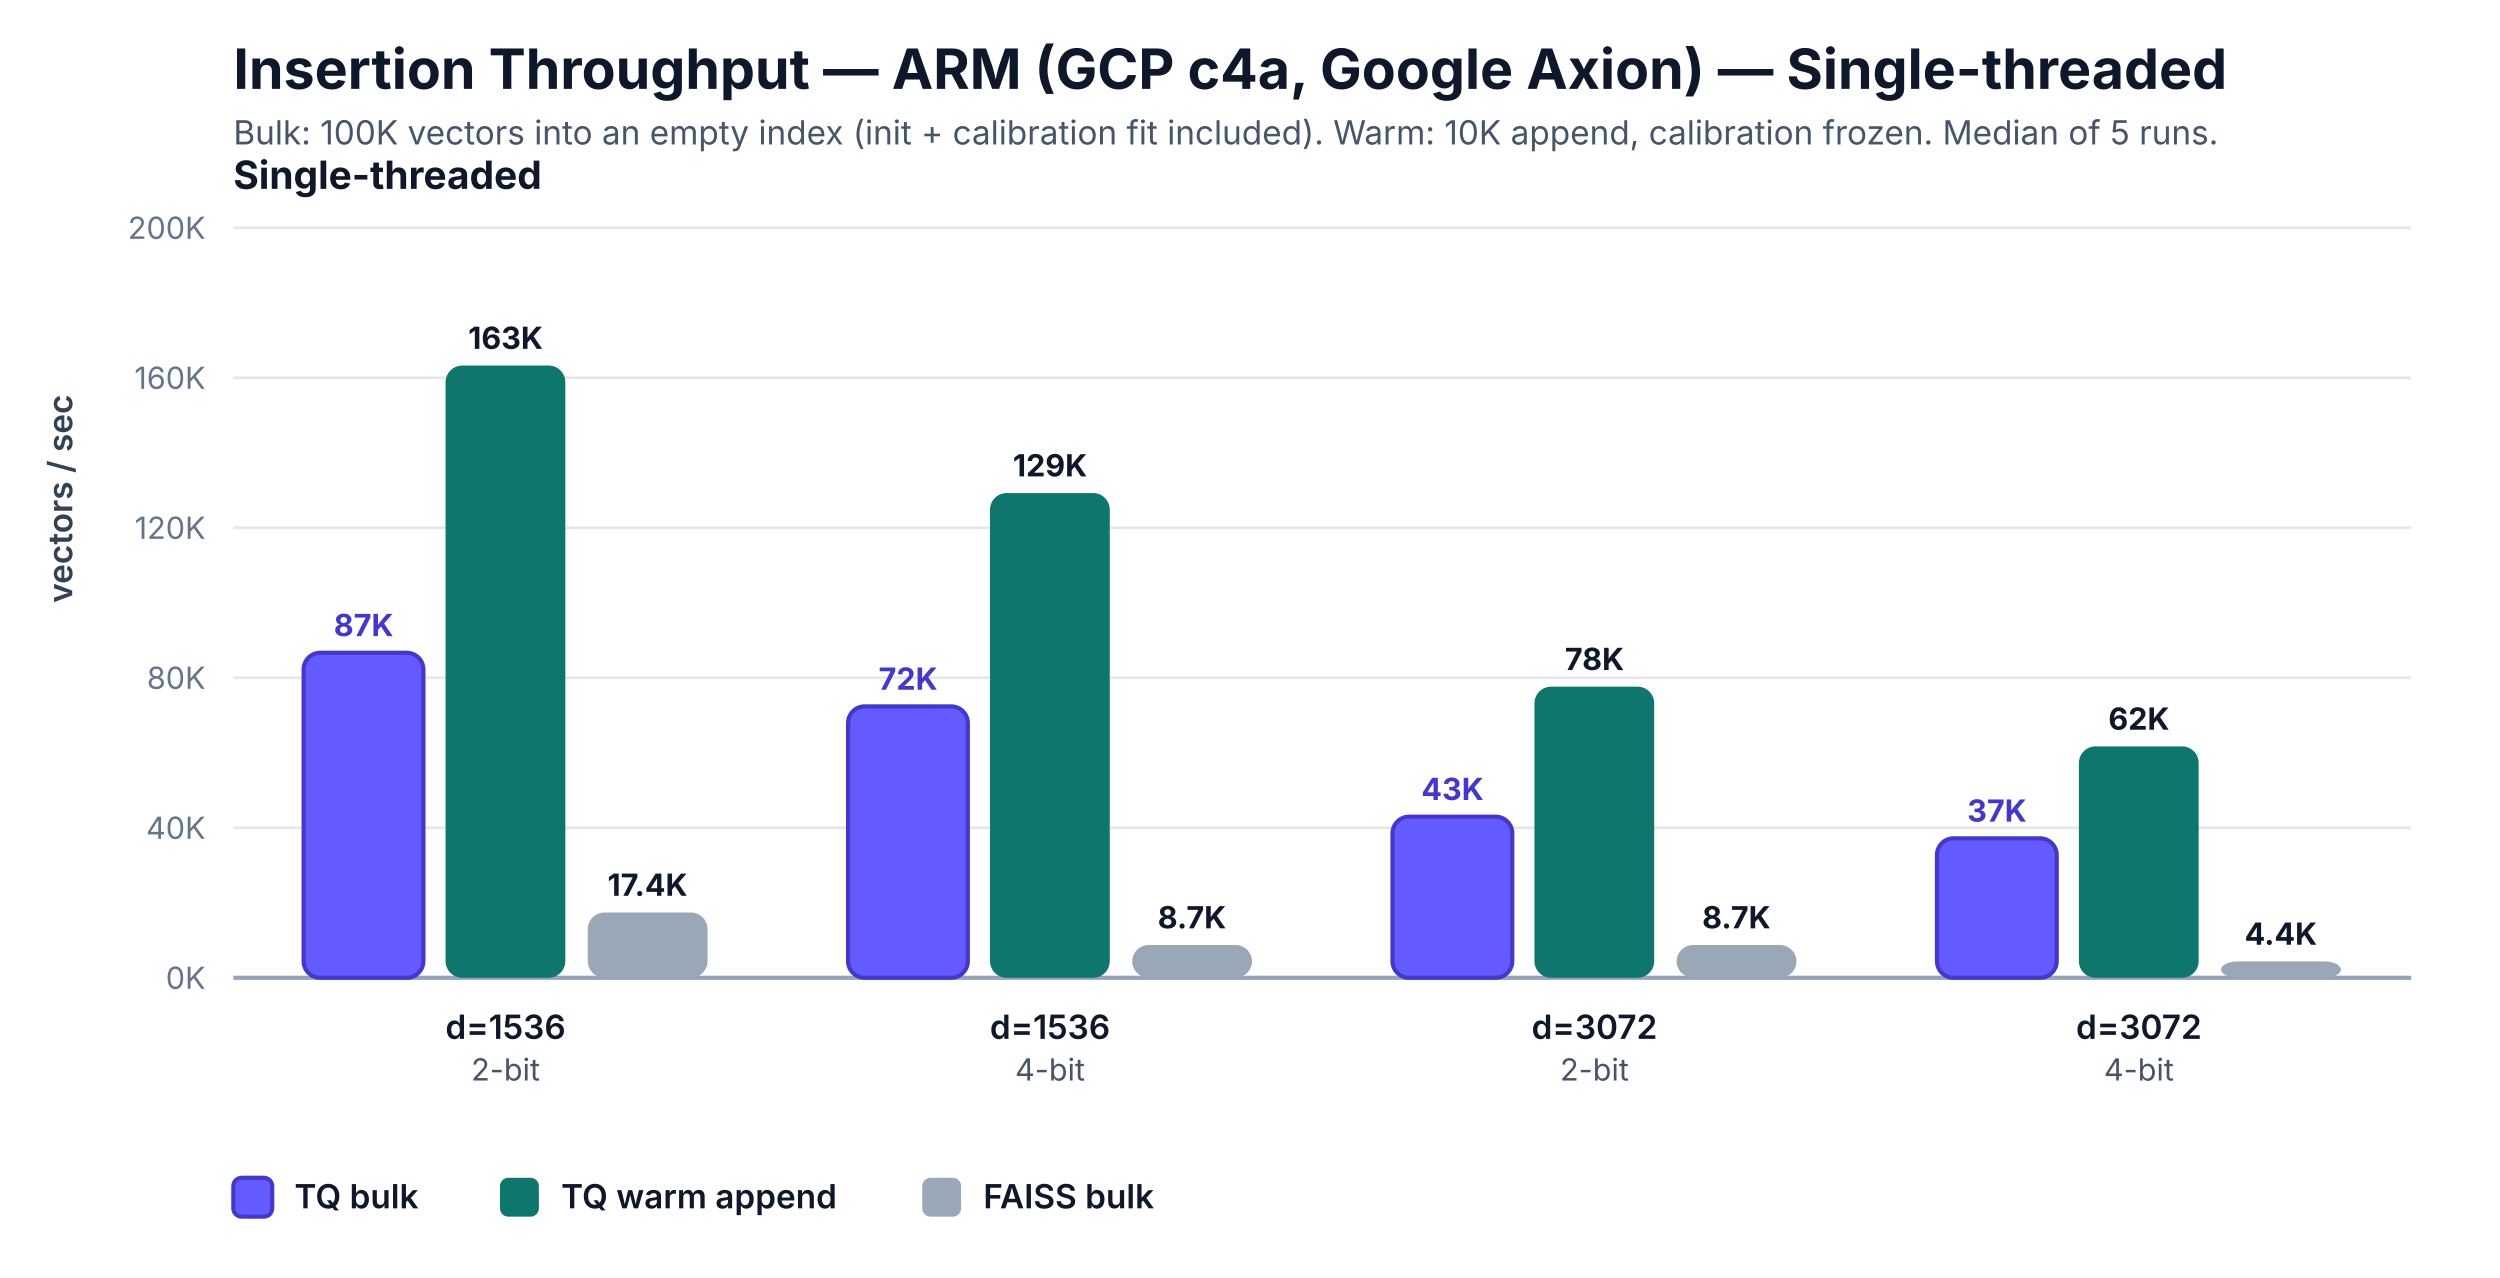
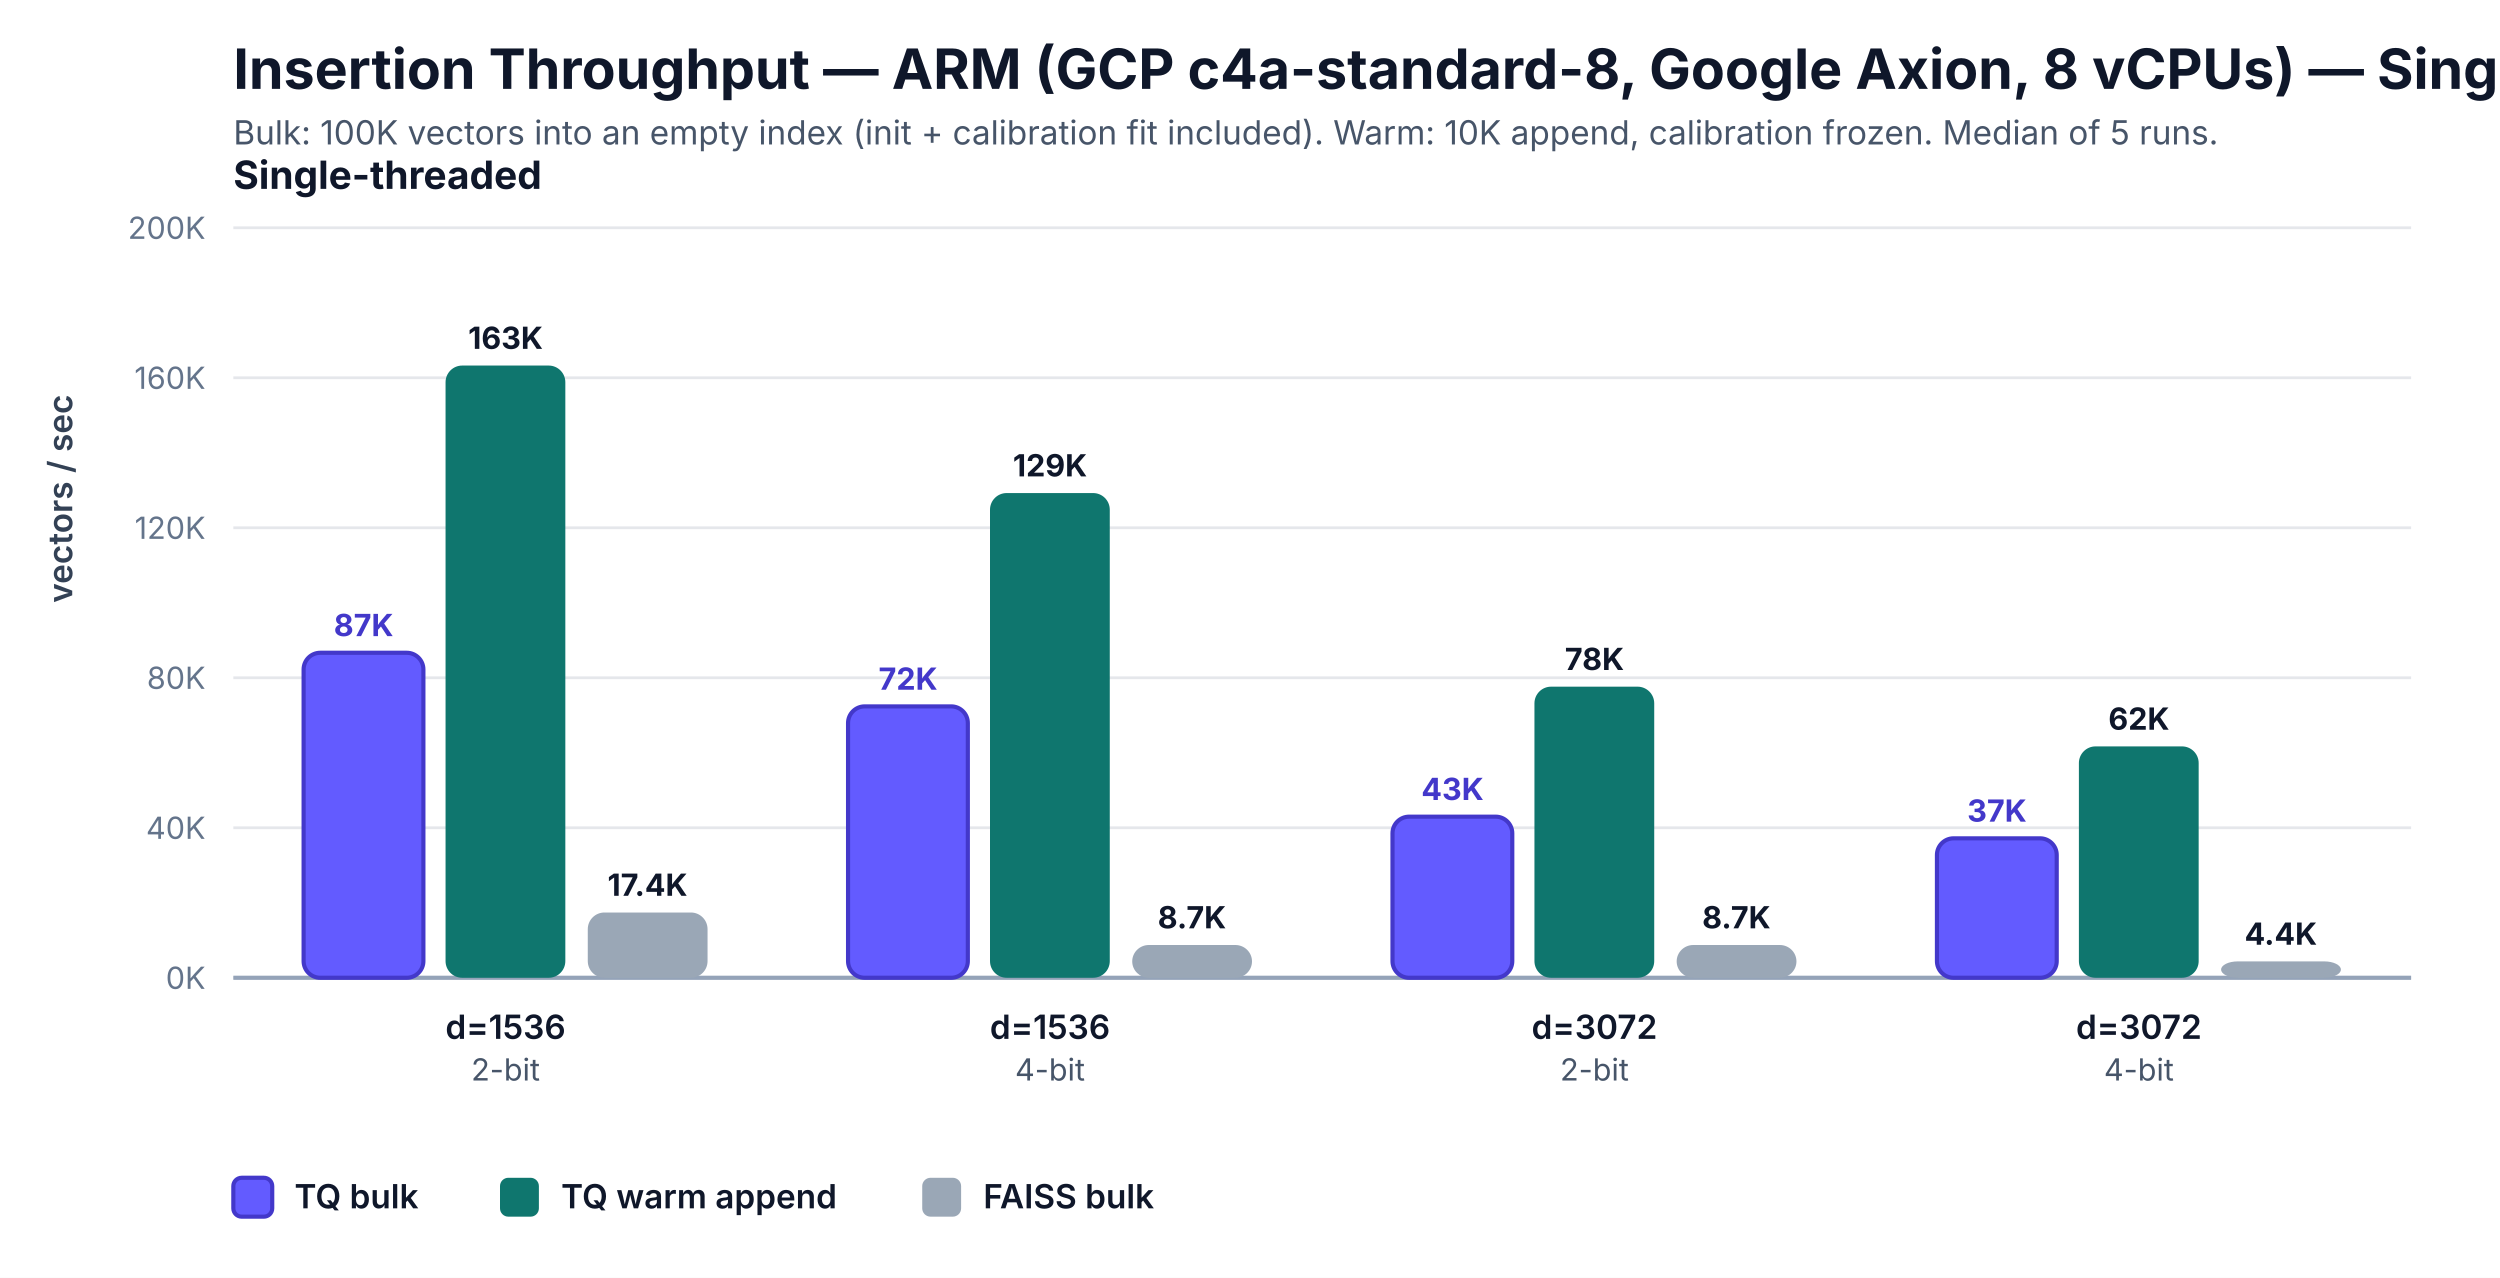
- <svg xmlns="http://www.w3.org/2000/svg" width="900" height="460" viewBox="0 0 900 460" role="img" aria-label="Insertion Throughput — ARM (GCP c4a, Google Axion) — Single-threaded">
+ <svg xmlns="http://www.w3.org/2000/svg" width="900" height="460" viewBox="0 0 900 460" role="img" aria-label="Insertion Throughput — ARM (GCP c4a-standard-8, Google Axion, 8 vCPUs) — Single-threaded">
  <style>
  .title { font: 700 20px -apple-system, BlinkMacSystemFont, "Segoe UI", sans-serif; fill: #0f172a; }
  .subtitle { font: 400 12px -apple-system, BlinkMacSystemFont, "Segoe UI", sans-serif; fill: #475569; }
  .panel { font: 700 14px -apple-system, BlinkMacSystemFont, "Segoe UI", sans-serif; fill: #0f172a; }
  .label { font: 600 12px -apple-system, BlinkMacSystemFont, "Segoe UI", sans-serif; fill: #0f172a; }
  .secondary { font: 400 11px -apple-system, BlinkMacSystemFont, "Segoe UI", sans-serif; fill: #475569; }
  .tick { font: 400 11px -apple-system, BlinkMacSystemFont, "Segoe UI", sans-serif; fill: #64748b; }
  .value { font: 700 11px -apple-system, BlinkMacSystemFont, "Segoe UI", sans-serif; fill: #0f172a; }
  .value-accent { font: 700 11px -apple-system, BlinkMacSystemFont, "Segoe UI", sans-serif; fill: #4338ca; }
  .axis { font: 600 12px -apple-system, BlinkMacSystemFont, "Segoe UI", sans-serif; fill: #334155; }
  .legend { font: 600 12px -apple-system, BlinkMacSystemFont, "Segoe UI", sans-serif; fill: #0f172a; }
</style>
  <rect width="100%" height="100%" fill="#ffffff" />
-   <text x="84" y="32" class="title">Insertion Throughput — ARM (GCP c4a, Google Axion) — Single-threaded</text>
+   <text x="84" y="32" class="title">Insertion Throughput — ARM (GCP c4a-standard-8, Google Axion, 8 vCPUs) — Single-threaded</text>
  <text x="84" y="52" class="subtitle">Bulk: 100K vectors into an empty index (init + calibration fit included). Warm: 10K append, calibration frozen. Median of 5 runs.</text>
  <line x1="84" y1="352.0" x2="868" y2="352.0" stroke="#e5e7eb" stroke-width="1" />
  <text x="74" y="356.0" text-anchor="end" class="tick">0K</text>
  <line x1="84" y1="298.0" x2="868" y2="298.0" stroke="#e5e7eb" stroke-width="1" />
  <text x="74" y="302.0" text-anchor="end" class="tick">40K</text>
  <line x1="84" y1="244.0" x2="868" y2="244.0" stroke="#e5e7eb" stroke-width="1" />
  <text x="74" y="248.0" text-anchor="end" class="tick">80K</text>
  <line x1="84" y1="190.0" x2="868" y2="190.0" stroke="#e5e7eb" stroke-width="1" />
  <text x="74" y="194.0" text-anchor="end" class="tick">120K</text>
  <line x1="84" y1="136.0" x2="868" y2="136.0" stroke="#e5e7eb" stroke-width="1" />
  <text x="74" y="140.0" text-anchor="end" class="tick">160K</text>
  <line x1="84" y1="82.0" x2="868" y2="82.0" stroke="#e5e7eb" stroke-width="1" />
  <text x="74" y="86.0" text-anchor="end" class="tick">200K</text>
  <line x1="84" y1="352.0" x2="868" y2="352.0" stroke="#94a3b8" stroke-width="1.5" />
  <text x="84" y="68" class="panel">Single-threaded</text>
  <rect x="109.3" y="235.0" width="43.12" height="117.0" rx="6" fill="#635bff" stroke="#4338ca" stroke-width="1.5" />
  <text x="130.9" y="229.0" text-anchor="middle" class="value-accent">87K</text>
  <rect x="160.4" y="131.6" width="43.12" height="220.4" rx="6" fill="#0f766e" />
  <text x="182.0" y="125.6" text-anchor="middle" class="value">163K</text>
  <rect x="211.6" y="328.5" width="43.12" height="23.5" rx="6" fill="#9aa7b6" />
  <text x="233.1" y="322.5" text-anchor="middle" class="value">17.4K</text>
  <text x="182.0" y="374" text-anchor="middle" class="label">d=1536</text>
  <text x="182.0" y="389" text-anchor="middle" class="secondary">2-bit</text>
  <rect x="305.3" y="254.3" width="43.12" height="97.7" rx="6" fill="#635bff" stroke="#4338ca" stroke-width="1.5" />
  <text x="326.9" y="248.3" text-anchor="middle" class="value-accent">72K</text>
  <rect x="356.4" y="177.5" width="43.12" height="174.5" rx="6" fill="#0f766e" />
  <text x="378.0" y="171.5" text-anchor="middle" class="value">129K</text>
  <rect x="407.6" y="340.2" width="43.12" height="11.8" rx="6" fill="#9aa7b6" />
  <text x="429.1" y="334.2" text-anchor="middle" class="value">8.7K</text>
  <text x="378.0" y="374" text-anchor="middle" class="label">d=1536</text>
  <text x="378.0" y="389" text-anchor="middle" class="secondary">4-bit</text>
  <rect x="501.3" y="294.0" width="43.12" height="58.0" rx="6" fill="#635bff" stroke="#4338ca" stroke-width="1.5" />
  <text x="522.9" y="288.0" text-anchor="middle" class="value-accent">43K</text>
  <rect x="552.4" y="247.2" width="43.12" height="104.8" rx="6" fill="#0f766e" />
  <text x="574.0" y="241.2" text-anchor="middle" class="value">78K</text>
  <rect x="603.6" y="340.2" width="43.12" height="11.8" rx="6" fill="#9aa7b6" />
  <text x="625.1" y="334.2" text-anchor="middle" class="value">8.7K</text>
  <text x="574.0" y="374" text-anchor="middle" class="label">d=3072</text>
  <text x="574.0" y="389" text-anchor="middle" class="secondary">2-bit</text>
  <rect x="697.3" y="301.8" width="43.12" height="50.2" rx="6" fill="#635bff" stroke="#4338ca" stroke-width="1.5" />
  <text x="718.9" y="295.8" text-anchor="middle" class="value-accent">37K</text>
  <rect x="748.4" y="268.7" width="43.12" height="83.3" rx="6" fill="#0f766e" />
  <text x="770.0" y="262.7" text-anchor="middle" class="value">62K</text>
  <rect x="799.6" y="346.1" width="43.12" height="5.9" rx="6" fill="#9aa7b6" />
  <text x="821.1" y="340.1" text-anchor="middle" class="value">4.4K</text>
  <text x="770.0" y="374" text-anchor="middle" class="label">d=3072</text>
  <text x="770.0" y="389" text-anchor="middle" class="secondary">4-bit</text>
  <text x="26" y="217.0" transform="rotate(-90, 26, 217.0)" class="axis">vectors / sec</text>
  <rect x="84" y="424" width="14" height="14" rx="3" fill="#635bff" stroke="#4338ca" stroke-width="1.5" />
  <text x="106" y="435" class="legend">TQ bulk</text>
  <rect x="180" y="424" width="14" height="14" rx="3" fill="#0f766e" />
  <text x="202" y="435" class="legend">TQ warm append</text>
  <rect x="332" y="424" width="14" height="14" rx="3" fill="#9aa7b6" />
  <text x="354" y="435" class="legend">FAISS bulk</text>
</svg>
